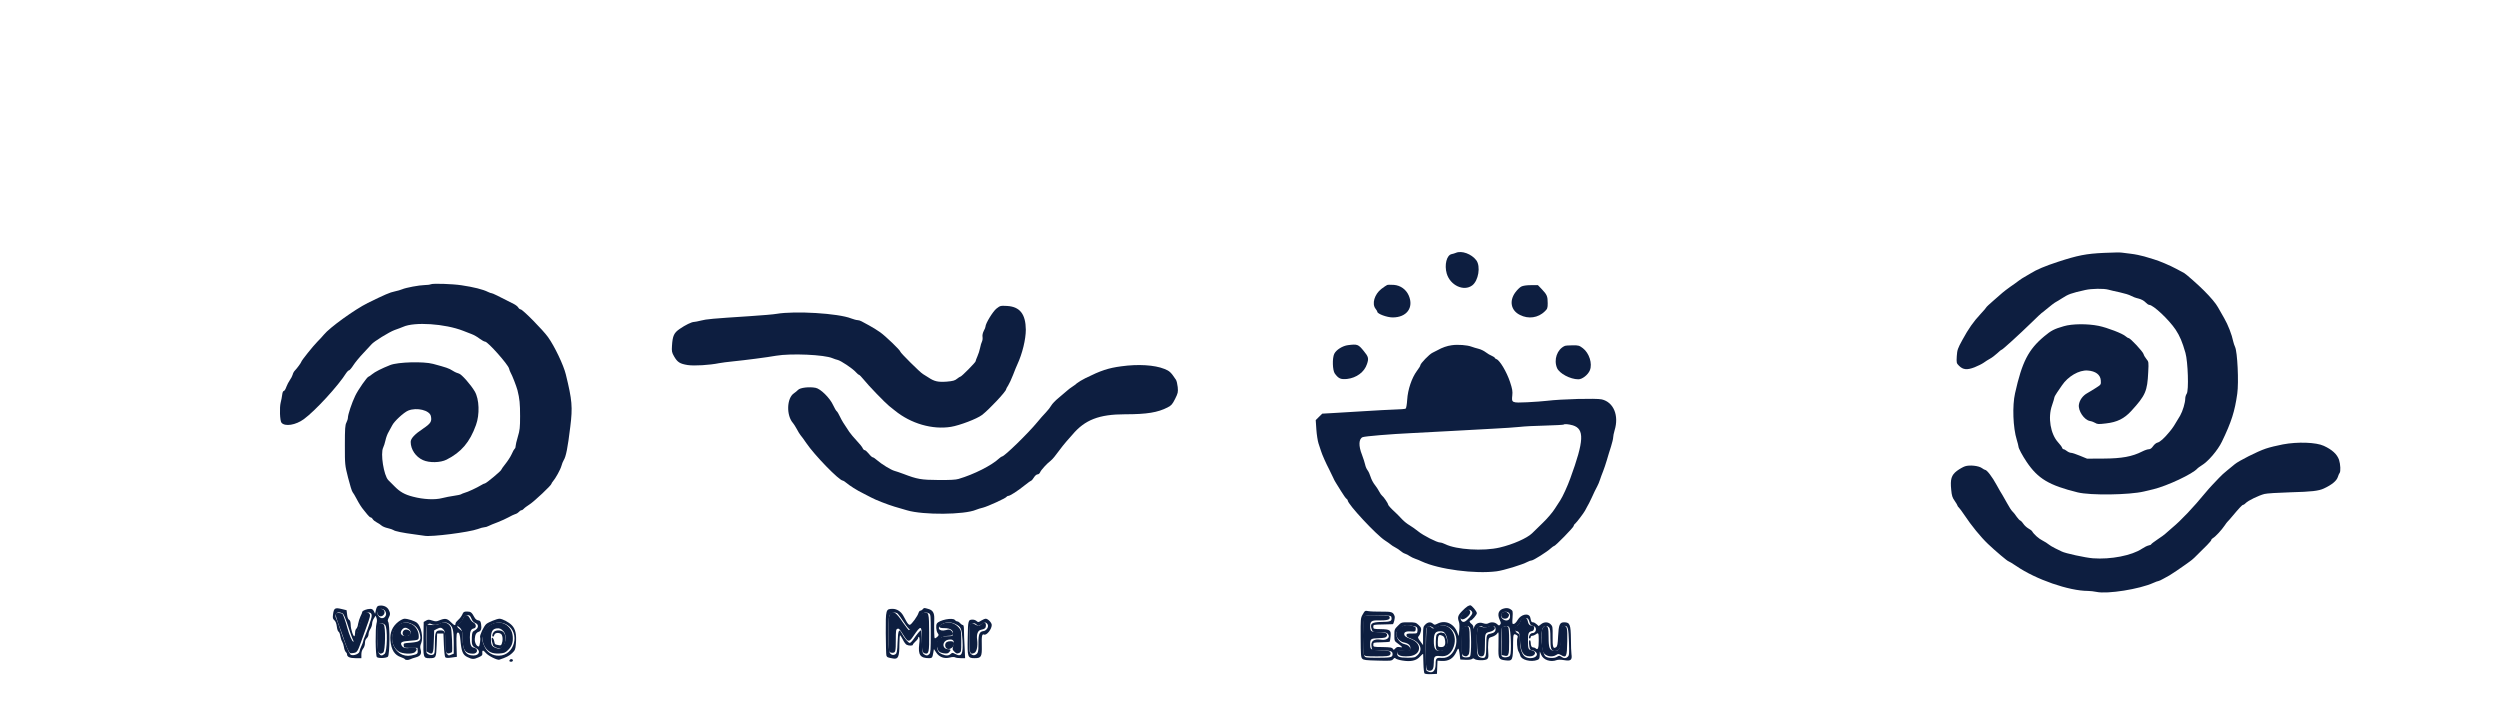
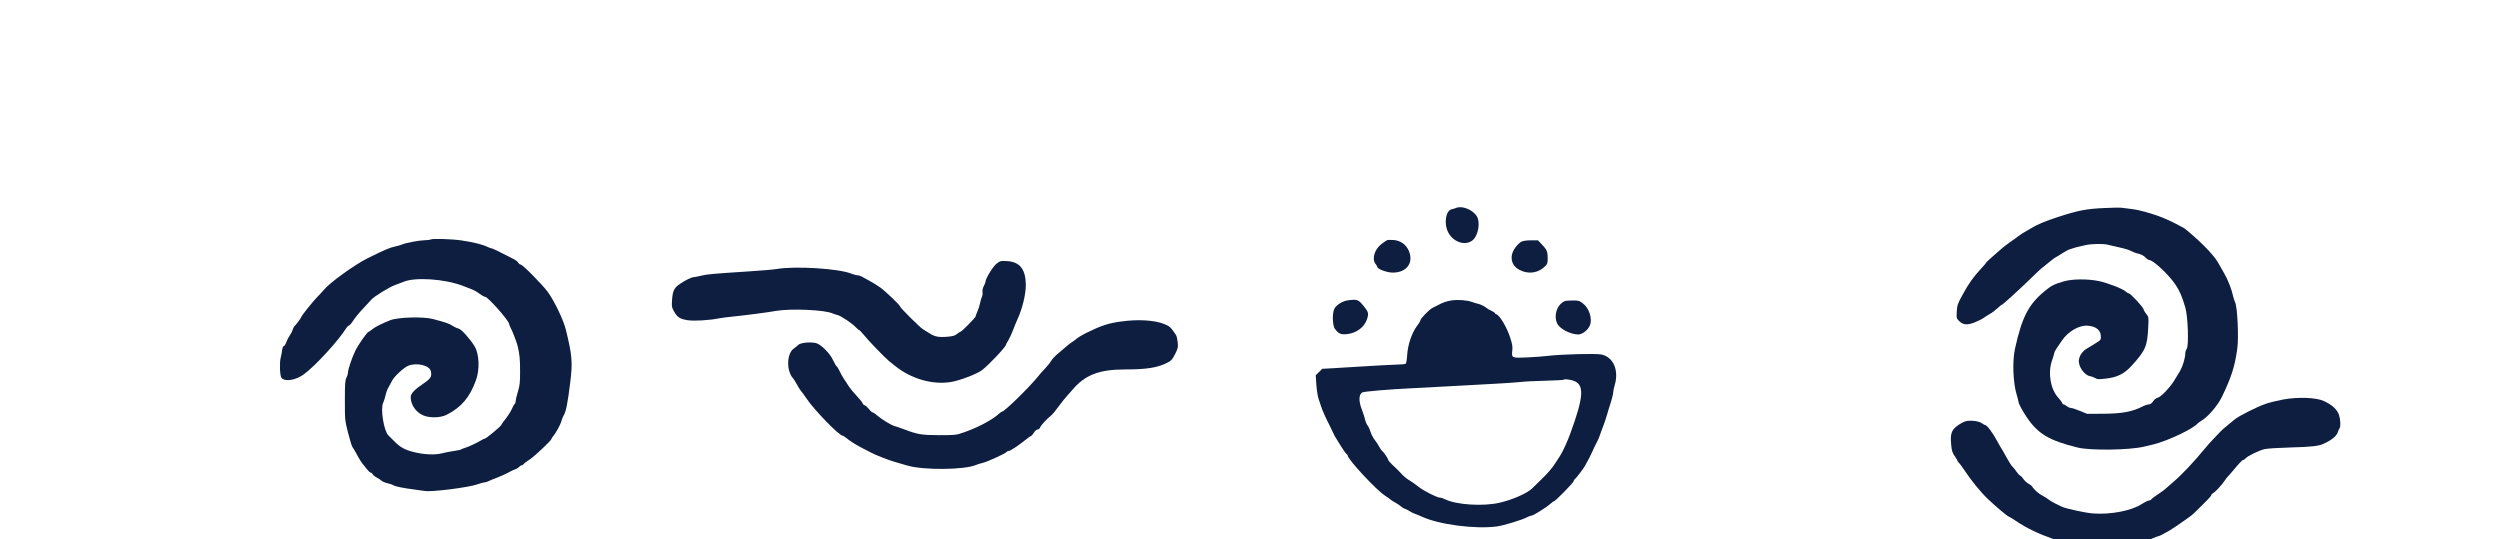
- <svg xmlns="http://www.w3.org/2000/svg" viewBox="0 50 2788 400" width="697" height="200">
+ <svg xmlns="http://www.w3.org/2000/svg" viewBox="0 50 2788 300" width="697" height="150">
  <g transform="translate(0,800) scale(0.1,-0.1)" fill="#0d1e40" stroke="none">
    <path d="M16235 6680 c-11 -5 -32 -11 -47 -14 -55 -12 -82 -120 -54 -217 39 -132 190 -202 284 -132 70 53 96 212 46 280 -53 71 -164 112 -229 83z" />
    <path d="M23465 6680 c-200 -9 -295 -28 -515 -100 -141 -46 -239 -87 -305 -129 -27 -17 -59 -35 -70 -41 -11 -5 -38 -23 -60 -39 -22 -17 -66 -49 -99 -71 -32 -23 -70 -52 -85 -65 -14 -13 -61 -53 -103 -90 -43 -37 -78 -70 -78 -74 0 -3 -27 -35 -61 -71 -82 -88 -136 -165 -204 -290 -53 -97 -58 -111 -63 -182 -4 -75 -4 -78 25 -107 45 -45 90 -49 173 -17 38 15 84 38 102 51 18 13 50 34 71 45 21 11 57 39 80 60 23 22 45 40 50 40 9 0 193 167 337 307 58 57 107 103 109 103 2 0 21 15 42 33 55 46 100 81 118 90 9 4 36 21 61 37 77 50 104 60 265 96 71 16 205 18 256 4 20 -6 78 -19 129 -30 51 -11 107 -28 125 -39 17 -10 54 -24 82 -30 32 -8 61 -23 79 -42 15 -16 34 -29 42 -29 45 0 221 -166 295 -277 47 -72 73 -133 109 -258 28 -98 39 -422 14 -456 -9 -13 -16 -36 -16 -52 0 -48 -28 -141 -57 -192 -67 -114 -80 -134 -118 -180 -60 -73 -107 -115 -135 -121 -14 -3 -36 -21 -49 -40 -16 -23 -31 -34 -48 -34 -13 0 -46 -11 -73 -25 -112 -57 -228 -78 -430 -79 l-185 -1 -78 32 c-43 18 -88 33 -100 33 -12 0 -33 9 -47 20 -14 11 -30 20 -37 20 -6 0 -14 8 -17 18 -3 10 -23 36 -44 59 -85 93 -116 277 -68 412 14 41 26 80 26 87 0 7 14 33 30 56 17 24 41 59 54 79 68 102 192 174 287 167 89 -6 143 -47 147 -110 3 -47 3 -47 -50 -81 -29 -19 -74 -46 -100 -61 -51 -28 -86 -77 -94 -128 -11 -68 58 -171 123 -183 20 -3 47 -14 60 -22 22 -14 37 -15 119 -5 124 14 203 53 282 139 159 174 179 220 189 433 6 113 5 116 -20 146 -14 17 -29 42 -32 55 -7 28 -148 179 -167 179 -6 0 -21 9 -32 19 -33 31 -205 97 -302 117 -123 25 -295 24 -389 -4 -108 -31 -140 -48 -218 -113 -177 -148 -247 -285 -325 -634 -32 -140 -23 -385 19 -520 10 -33 19 -67 19 -75 0 -19 44 -101 91 -171 126 -187 249 -261 569 -340 142 -35 578 -29 740 10 25 6 72 17 105 25 156 38 440 172 490 231 6 7 26 21 45 33 74 43 183 171 229 267 107 222 143 337 171 535 18 125 2 470 -25 522 -7 15 -16 42 -20 60 -15 75 -59 188 -100 258 -24 41 -56 97 -70 123 -23 42 -81 112 -161 191 -56 57 -196 180 -216 191 -13 6 -52 28 -88 47 -68 37 -191 89 -250 106 -19 6 -67 20 -106 32 -38 11 -106 25 -150 30 -43 5 -90 11 -104 13 -14 3 -101 1 -195 -3z" />
    <path d="M4805 6330 c-11 -5 -42 -9 -69 -9 -60 -1 -210 -29 -251 -47 -16 -7 -54 -18 -83 -24 -52 -10 -112 -36 -301 -129 -145 -72 -425 -274 -489 -353 -15 -18 -47 -54 -72 -78 -46 -46 -180 -213 -180 -225 0 -8 -49 -75 -72 -98 -10 -10 -21 -30 -24 -45 -4 -15 -18 -42 -31 -60 -13 -18 -31 -53 -40 -77 -8 -25 -21 -45 -28 -45 -8 0 -15 -17 -18 -42 -3 -24 -10 -63 -17 -88 -14 -55 -9 -203 9 -224 38 -46 159 -27 250 40 125 91 384 372 474 517 10 15 23 27 30 27 6 1 28 26 47 56 19 30 70 92 113 137 43 45 84 89 90 97 23 30 198 138 259 160 35 12 77 28 93 35 128 58 468 35 670 -44 28 -10 70 -27 95 -37 25 -9 65 -32 89 -51 24 -18 52 -33 61 -33 30 0 256 -254 267 -300 3 -14 11 -34 17 -45 18 -30 64 -149 77 -197 24 -96 29 -150 29 -289 0 -126 -3 -157 -25 -229 -14 -46 -25 -94 -25 -106 0 -13 -5 -26 -11 -29 -5 -4 -21 -31 -33 -60 -13 -29 -45 -78 -70 -109 -25 -31 -46 -61 -46 -65 0 -12 -167 -151 -182 -152 -7 0 -26 -9 -43 -20 -42 -26 -152 -78 -184 -85 -14 -4 -31 -11 -37 -15 -6 -5 -42 -13 -80 -18 -38 -5 -98 -17 -134 -26 -80 -21 -208 -15 -325 16 -93 24 -144 53 -205 115 -25 25 -56 57 -70 70 -50 52 -89 297 -57 362 8 15 19 52 26 82 6 30 22 73 36 95 13 22 30 54 38 70 21 45 130 146 179 166 95 39 239 4 253 -61 13 -60 -1 -82 -85 -139 -95 -63 -140 -111 -140 -149 0 -84 56 -167 137 -203 70 -32 194 -30 263 5 164 83 259 194 328 386 43 117 37 288 -13 374 -45 77 -149 194 -177 200 -15 3 -47 17 -70 32 -42 27 -70 36 -218 76 -108 29 -391 21 -478 -13 -94 -37 -171 -76 -203 -103 -17 -14 -34 -26 -38 -26 -15 0 -118 -147 -150 -215 -38 -79 -81 -208 -81 -243 0 -13 -8 -37 -17 -55 -14 -27 -17 -64 -17 -252 0 -219 0 -220 36 -363 20 -79 42 -151 50 -160 8 -9 27 -42 43 -72 28 -54 57 -100 83 -130 7 -8 24 -30 38 -47 14 -18 31 -33 37 -33 7 0 18 -9 24 -20 7 -11 27 -27 45 -36 18 -9 42 -25 53 -35 11 -10 42 -23 70 -29 27 -6 55 -16 62 -21 15 -13 109 -32 233 -48 52 -7 104 -14 114 -16 73 -15 501 40 594 75 29 11 62 20 73 20 12 0 33 6 47 14 15 8 61 27 102 42 41 16 96 41 123 56 26 15 58 30 71 34 14 3 32 14 42 25 9 10 23 19 29 19 7 0 19 7 26 16 7 9 37 31 65 49 53 34 244 214 244 230 0 5 7 16 15 25 30 34 85 133 96 174 6 22 17 51 25 63 26 41 45 136 74 375 27 218 21 294 -50 583 -25 103 -125 313 -198 415 -56 79 -284 310 -306 310 -8 0 -20 9 -26 20 -6 11 -27 28 -48 39 -177 91 -239 121 -249 121 -6 0 -24 6 -40 14 -58 29 -158 54 -298 75 -101 15 -316 22 -340 11z" />
    <path d="M15470 6322 c-8 -3 -37 -23 -65 -44 -77 -60 -108 -166 -65 -221 11 -14 20 -29 20 -34 0 -23 108 -63 171 -63 157 0 237 109 180 243 -30 69 -92 114 -166 120 -33 2 -67 2 -75 -1z" />
    <path d="M16965 6304 c-16 -8 -47 -38 -67 -66 -69 -95 -48 -201 52 -250 95 -49 204 -33 278 40 29 28 32 37 32 91 0 76 -8 95 -64 154 l-45 47 -78 0 c-49 0 -89 -6 -108 -16z" />
    <path d="M11113 6059 c-40 -31 -123 -167 -123 -202 0 -7 -8 -28 -19 -47 -11 -22 -17 -47 -14 -66 3 -18 0 -41 -6 -53 -6 -11 -16 -43 -21 -71 -5 -27 -19 -70 -30 -94 -11 -25 -20 -49 -20 -55 0 -12 -157 -171 -169 -171 -5 0 -22 -11 -38 -24 -24 -20 -45 -26 -115 -32 -95 -7 -138 2 -202 45 -21 14 -50 32 -64 40 -29 16 -252 237 -252 250 0 15 -163 172 -225 216 -33 23 -88 58 -123 76 -35 19 -73 40 -85 46 -12 7 -32 13 -44 13 -12 0 -44 9 -71 19 -143 57 -625 86 -832 51 -30 -6 -165 -17 -300 -26 -417 -27 -483 -33 -543 -49 -32 -8 -66 -15 -76 -15 -28 0 -99 -35 -161 -78 -64 -44 -79 -77 -86 -187 -4 -63 -2 -75 23 -119 38 -66 65 -83 152 -97 74 -11 242 -1 351 21 25 5 95 14 155 20 130 13 381 45 480 63 165 28 539 12 630 -28 17 -7 42 -16 57 -19 35 -8 166 -95 201 -135 15 -17 32 -31 37 -31 5 0 28 -24 51 -52 48 -62 242 -262 285 -296 16 -12 45 -35 64 -51 178 -145 418 -215 626 -181 96 16 289 89 345 132 78 59 269 263 269 286 0 5 10 24 23 43 12 19 37 72 55 119 18 47 39 99 47 115 56 120 95 281 95 389 -2 174 -67 256 -209 264 -73 4 -77 3 -118 -29z" />
    <path d="M15033 5651 c-61 -8 -130 -51 -153 -96 -24 -48 -20 -186 6 -221 42 -57 66 -67 137 -60 105 12 193 77 222 167 21 62 16 81 -36 144 -62 76 -70 79 -176 66z" />
    <path d="M16190 5650 c-52 -7 -105 -25 -160 -56 -14 -7 -39 -20 -55 -28 -35 -16 -135 -120 -135 -139 0 -7 -17 -36 -39 -64 -57 -77 -101 -207 -108 -321 -3 -51 -11 -96 -17 -99 -6 -4 -60 -9 -121 -10 -60 -2 -211 -10 -335 -18 -124 -8 -281 -17 -349 -21 l-125 -7 -37 -36 -36 -36 7 -105 c4 -58 15 -127 24 -155 9 -27 22 -66 28 -85 11 -37 56 -139 91 -205 23 -46 30 -60 46 -95 6 -14 16 -34 23 -45 7 -11 35 -56 62 -100 27 -44 55 -84 63 -88 7 -4 13 -13 13 -18 0 -42 320 -385 415 -446 27 -18 57 -38 65 -46 8 -8 31 -22 50 -32 19 -9 46 -28 60 -40 14 -13 36 -26 50 -30 14 -4 37 -16 52 -27 15 -10 42 -23 60 -29 18 -6 51 -19 73 -30 191 -89 596 -142 837 -110 77 10 286 74 343 105 17 9 37 16 46 16 19 0 173 97 212 134 16 14 32 26 37 26 15 0 220 210 220 225 0 7 7 19 17 26 18 16 92 113 109 144 6 11 16 31 24 45 7 14 17 32 22 40 5 8 18 35 29 60 23 51 43 93 63 130 8 14 21 45 29 70 8 25 24 68 35 95 11 28 30 84 42 125 12 41 32 109 46 150 13 42 24 87 24 101 0 14 7 50 16 80 51 165 -11 314 -143 345 -61 14 -449 4 -613 -16 -41 -5 -139 -12 -218 -16 -173 -8 -176 -6 -167 75 5 47 1 72 -25 151 -38 114 -115 243 -152 255 -10 4 -18 10 -18 14 0 5 -15 14 -32 22 -18 7 -49 25 -68 40 -19 15 -55 33 -80 39 -25 6 -61 17 -80 24 -47 18 -152 26 -220 16z m1349 -893 c133 -40 127 -171 -27 -592 -31 -86 -85 -204 -112 -245 -10 -14 -37 -56 -61 -94 -24 -39 -84 -109 -134 -157 -49 -49 -103 -101 -120 -117 -56 -54 -214 -124 -360 -158 -182 -43 -484 -24 -607 37 -21 11 -47 19 -59 19 -33 0 -187 78 -243 124 -28 23 -71 53 -96 68 -25 14 -61 43 -80 63 -19 20 -42 44 -50 52 -8 9 -23 23 -33 32 -43 39 -77 76 -77 85 0 13 -52 89 -68 99 -6 4 -21 25 -31 45 -10 20 -33 55 -50 76 -17 21 -38 61 -46 88 -8 27 -23 60 -34 74 -11 14 -23 42 -27 63 -4 20 -20 69 -35 109 -40 100 -37 179 8 197 26 10 307 34 543 45 113 6 324 17 470 25 146 9 351 20 455 25 105 5 231 14 280 19 50 6 179 13 289 15 109 3 201 8 204 11 9 9 55 5 101 -8z" />
    <path d="M17450 5642 c-85 -38 -125 -153 -86 -246 26 -61 148 -126 238 -126 44 0 107 50 128 100 31 74 -7 193 -78 247 -40 30 -49 33 -115 32 -40 0 -79 -3 -87 -7z" />
    <path d="M12505 5415 c-144 -19 -228 -47 -400 -132 -38 -19 -81 -45 -95 -57 -14 -12 -38 -31 -55 -41 -16 -10 -41 -29 -55 -42 -14 -12 -55 -48 -93 -79 -37 -30 -74 -69 -83 -86 -9 -17 -36 -52 -60 -77 -25 -25 -68 -75 -97 -110 -100 -122 -366 -381 -391 -381 -5 0 -20 -10 -32 -21 -84 -79 -281 -179 -454 -230 -31 -10 -100 -13 -225 -12 -192 1 -236 9 -390 68 -38 14 -84 30 -100 34 -38 10 -144 75 -193 118 -20 18 -42 33 -49 33 -7 0 -27 18 -44 40 -18 22 -38 40 -46 40 -7 0 -18 10 -23 23 -5 12 -34 49 -66 82 -31 33 -68 77 -83 99 -64 95 -82 124 -105 172 -13 28 -29 55 -36 59 -6 4 -24 35 -40 69 -36 79 -140 181 -194 191 -71 14 -173 2 -196 -23 -12 -12 -32 -29 -46 -38 -81 -54 -87 -248 -9 -334 8 -9 26 -38 41 -65 14 -28 34 -59 43 -70 10 -11 38 -49 62 -85 92 -136 368 -420 409 -420 5 0 19 -9 32 -20 43 -36 124 -88 194 -122 38 -19 78 -40 89 -46 47 -26 186 -80 260 -102 44 -12 107 -31 140 -41 180 -54 641 -50 770 6 17 7 51 18 78 24 52 13 251 104 262 120 3 6 13 11 20 11 19 0 105 55 184 119 35 28 67 51 71 51 5 0 18 16 30 35 13 21 30 35 41 35 11 0 23 10 29 24 8 23 77 98 116 127 11 8 29 28 42 44 89 117 116 152 133 170 11 11 41 46 68 77 139 166 298 228 588 228 244 0 364 20 475 77 41 21 53 35 83 95 32 64 34 75 29 131 -4 34 -12 71 -20 82 -56 84 -71 98 -129 121 -110 44 -292 55 -480 29z" />
    <path d="M25458 4544 c-64 -12 -149 -33 -190 -47 -93 -31 -302 -137 -346 -174 -17 -15 -55 -46 -83 -68 -29 -22 -70 -60 -93 -85 -23 -24 -57 -60 -76 -80 -19 -20 -53 -58 -75 -85 -135 -164 -273 -310 -370 -390 -38 -32 -74 -64 -80 -70 -5 -6 -43 -33 -82 -59 -40 -27 -73 -52 -73 -56 0 -4 -13 -10 -29 -13 -16 -3 -49 -20 -73 -36 -113 -76 -348 -122 -548 -107 -81 6 -312 56 -348 76 -9 5 -42 21 -72 35 -30 15 -64 35 -75 45 -11 10 -40 28 -65 41 -42 20 -98 70 -117 103 -4 8 -24 23 -43 33 -19 11 -44 34 -55 51 -11 17 -27 34 -35 37 -8 3 -26 22 -40 42 -13 21 -34 47 -46 58 -12 11 -39 52 -59 90 -21 39 -45 81 -54 95 -10 14 -39 65 -66 114 -46 85 -107 166 -127 166 -5 0 -21 9 -36 20 -36 26 -136 37 -188 20 -21 -7 -62 -30 -90 -51 -63 -48 -76 -93 -64 -212 6 -65 13 -87 39 -123 17 -25 31 -48 31 -53 0 -5 7 -14 15 -21 8 -7 36 -45 62 -84 77 -116 182 -245 263 -322 83 -79 219 -194 230 -194 4 0 44 -24 87 -53 217 -149 587 -277 798 -277 24 0 67 -5 96 -11 122 -26 480 31 634 101 24 11 49 20 55 20 6 0 32 12 58 27 26 14 56 31 67 37 24 14 126 82 165 111 15 11 40 29 56 40 16 11 41 31 55 45 128 124 189 187 189 197 0 7 9 17 20 23 26 14 97 91 129 139 13 20 29 41 35 46 6 6 25 26 41 46 88 105 120 139 130 139 7 0 20 10 31 21 22 25 142 83 206 100 24 7 156 15 293 19 233 6 312 15 370 42 89 41 142 85 156 127 6 20 15 40 20 46 14 15 10 97 -6 147 -22 62 -76 113 -170 156 -85 40 -293 47 -457 16z" />
    <path d="M4218 2743 c-11 -3 -20 -20 -26 -46 l-9 -42 -13 28 c-10 19 -21 27 -40 27 -38 0 -90 -20 -90 -34 0 -6 -9 -29 -20 -50 -10 -21 -22 -58 -26 -82 -3 -24 -12 -49 -20 -55 -8 -6 -14 -26 -14 -44 0 -17 -3 -35 -7 -39 -12 -12 -42 77 -42 126 -1 33 -6 50 -18 56 -11 6 -19 28 -22 58 l-6 49 -58 14 c-71 17 -84 9 -93 -61 -5 -39 -3 -49 14 -64 14 -12 23 -35 28 -70 3 -29 12 -55 19 -58 7 -2 16 -24 20 -48 4 -23 13 -52 21 -63 7 -11 16 -39 20 -62 3 -24 13 -48 20 -54 8 -6 14 -17 14 -25 0 -30 31 -44 96 -44 l64 0 0 41 c0 26 7 50 20 66 12 15 20 41 20 62 0 24 7 42 20 54 11 9 20 29 20 44 0 16 9 42 20 58 11 17 20 44 20 60 0 17 9 43 20 59 l19 30 10 -26 c6 -17 7 -38 0 -60 -15 -53 -12 -363 4 -376 19 -16 105 -12 123 5 21 22 24 364 2 390 -6 8 -4 22 6 42 20 37 20 54 1 90 -19 38 -69 57 -117 44z m78 -58 c33 -51 -25 -106 -67 -64 -21 21 -24 41 -9 70 15 28 56 24 76 -6z m-473 -27 c9 -7 28 -49 43 -93 78 -237 85 -251 99 -202 72 255 96 307 140 307 39 0 49 -23 32 -77 -27 -85 -57 -167 -72 -200 -8 -17 -15 -37 -15 -45 -1 -7 -9 -31 -20 -53 -11 -22 -19 -47 -20 -56 0 -29 -62 -55 -97 -42 -18 7 -81 162 -138 340 -8 23 -19 52 -25 63 -19 35 -5 70 28 70 16 0 36 -6 45 -12z m472 -128 c29 -32 24 -297 -6 -322 -28 -24 -45 -23 -63 4 -19 27 -23 286 -6 319 14 25 52 24 75 -1z" />
    <path d="M16365 2738 c-11 -6 -39 -31 -62 -55 -45 -46 -51 -70 -33 -118 6 -16 8 -55 4 -93 l-7 -65 -17 44 c-38 97 -135 138 -221 93 -28 -14 -32 -14 -48 0 -25 23 -58 20 -86 -9 -23 -22 -25 -31 -25 -127 l0 -102 -31 42 c-29 40 -30 44 -15 61 9 10 19 35 23 55 5 31 1 39 -27 66 -30 28 -37 30 -112 30 -80 0 -81 0 -119 -39 -37 -37 -39 -41 -39 -104 0 -65 1 -67 38 -93 58 -43 60 -47 25 -41 -25 5 -37 2 -52 -14 -17 -19 -20 -19 -29 -4 -7 14 -27 17 -113 19 -104 1 -104 1 -104 26 0 25 1 25 89 27 48 1 91 4 94 7 3 3 7 30 10 59 6 71 -6 79 -110 81 -81 1 -83 2 -83 26 0 24 1 24 105 26 58 1 108 2 112 3 11 2 27 71 21 89 -17 47 -31 52 -147 51 -61 -1 -127 2 -148 6 -35 7 -37 5 -61 -37 -24 -42 -24 -47 -23 -260 1 -191 3 -219 18 -234 15 -15 42 -18 172 -21 146 -4 156 -3 173 16 12 15 19 17 25 9 4 -7 38 -18 75 -24 96 -16 158 -3 200 45 18 20 33 32 34 26 1 -5 2 -54 3 -107 1 -54 7 -103 12 -108 6 -6 39 -10 75 -8 l64 3 3 73 3 74 42 -3 c83 -5 135 27 169 103 22 50 26 47 36 -28 l7 -59 58 -3 c35 -2 64 2 73 9 10 8 17 9 28 0 21 -18 120 -19 141 -1 14 12 16 25 12 73 -3 33 -3 83 0 112 5 51 7 53 44 64 21 6 45 21 54 34 15 21 15 21 17 -8 0 -17 0 -79 -1 -140 -3 -130 2 -140 76 -149 83 -10 86 -3 87 201 1 91 5 100 36 83 16 -9 19 -16 13 -33 -11 -32 -4 -126 11 -151 8 -11 16 -33 20 -47 11 -48 119 -76 190 -49 22 8 26 16 27 52 l1 43 15 -36 c24 -59 104 -87 175 -60 14 5 47 5 82 -1 73 -13 91 2 81 67 -3 22 -6 96 -6 165 -2 166 -11 190 -76 190 -49 0 -61 -27 -67 -155 -4 -88 -8 -112 -22 -122 -33 -24 -41 0 -39 119 1 105 0 114 -21 135 -29 29 -73 30 -108 2 l-27 -21 -23 21 c-12 11 -30 21 -39 21 -18 0 -21 5 -31 52 -13 57 -104 40 -142 -27 -12 -22 -31 -41 -41 -43 -19 -3 -20 2 -15 71 4 72 4 76 -22 92 -18 12 -37 16 -62 12 -71 -12 -92 -61 -58 -133 13 -28 14 -37 4 -49 -12 -14 -15 -13 -35 5 -24 22 -65 26 -97 9 -16 -8 -31 -8 -59 1 -44 15 -83 -2 -99 -43 l-9 -22 0 22 c-1 13 -10 28 -21 35 -21 13 -27 38 -11 38 16 0 71 64 71 82 0 20 -57 88 -74 88 -6 0 -20 -6 -31 -12z m43 -50 c19 -19 15 -34 -19 -73 -42 -47 -66 -60 -85 -44 -24 19 -16 54 21 92 37 38 62 46 83 25z m413 -18 c22 -12 26 -59 7 -78 -17 -17 -48 -15 -70 5 -47 42 6 103 63 73z m-1303 -59 c6 -38 -13 -46 -110 -47 -113 -1 -135 -19 -108 -88 9 -25 13 -26 84 -26 54 0 79 -4 90 -16 38 -38 -5 -79 -72 -68 -81 13 -119 -15 -106 -80 l6 -34 104 -4 c104 -3 124 -10 124 -43 0 -36 -18 -40 -162 -40 -139 0 -143 1 -154 23 -18 36 -13 414 5 436 12 14 33 16 155 14 140 -3 141 -3 144 -27z m1538 -46 c9 -33 16 -41 40 -45 48 -8 42 -80 -7 -80 -10 0 -23 -9 -29 -19 -13 -25 -13 -41 0 -41 6 0 10 7 10 15 0 8 8 15 18 15 10 0 27 7 38 15 31 24 34 19 34 -69 0 -84 -10 -110 -33 -87 -6 6 -19 11 -28 11 -19 0 -29 20 -29 56 0 13 -4 24 -10 24 -11 0 -12 -19 -4 -72 5 -30 11 -38 27 -38 23 0 57 -27 57 -46 0 -38 -70 -57 -123 -33 -42 19 -67 91 -67 189 0 62 -2 68 -25 78 -18 9 -25 19 -25 41 0 20 8 34 25 45 14 9 25 22 25 29 0 25 41 58 68 55 21 -2 29 -11 38 -43z m-1258 -58 c7 -6 12 -24 10 -41 -3 -31 -3 -31 -63 -31 -53 0 -60 -2 -60 -20 0 -14 13 -24 50 -37 103 -38 138 -123 74 -184 -29 -27 -35 -29 -113 -29 -93 0 -119 12 -114 54 3 28 17 30 97 20 73 -9 59 63 -14 77 -43 8 -84 52 -92 98 -5 32 -2 40 31 70 20 19 46 37 58 39 33 7 121 -3 136 -16z m381 -14 c125 -96 50 -344 -101 -330 -59 5 -68 -4 -68 -70 0 -65 -26 -99 -68 -88 -15 4 -30 12 -34 18 -4 7 -8 114 -8 239 0 193 2 229 16 242 19 20 29 20 58 0 22 -14 27 -13 63 6 47 25 93 20 142 -17z m212 10 c19 -22 20 -306 2 -324 -16 -16 -74 -14 -85 3 -4 7 -7 80 -5 163 2 148 2 150 27 162 33 17 45 16 61 -4z m148 5 c15 -9 28 -9 58 1 52 17 77 12 81 -17 5 -31 -13 -50 -54 -58 -47 -9 -48 -13 -49 -142 -1 -123 -8 -137 -55 -127 -45 11 -50 29 -50 179 0 116 3 143 17 158 19 21 27 22 52 6z m292 -5 c18 -21 26 -281 10 -312 -15 -26 -85 -30 -95 -5 -9 22 -7 297 2 310 4 7 18 14 32 17 14 2 28 5 31 6 4 0 13 -6 20 -16z m443 1 c13 -12 16 -38 16 -120 0 -119 8 -144 48 -144 57 0 72 34 72 164 0 94 8 116 41 116 34 0 41 -27 46 -178 4 -130 3 -151 -12 -165 -21 -21 -44 -22 -73 -1 -21 14 -25 14 -49 -1 -29 -19 -102 -16 -128 5 -42 35 -62 280 -26 323 17 21 45 22 65 1z" />
    <path d="M16040 2437 c-23 -12 -25 -19 -28 -91 -3 -89 5 -106 52 -106 53 0 76 31 76 100 0 41 -23 100 -39 100 -5 0 -15 2 -23 5 -7 3 -24 -1 -38 -8z m43 -26 c19 -7 27 -20 32 -50 9 -55 -6 -79 -47 -77 -33 2 -33 2 -34 56 0 30 4 61 9 68 11 14 10 14 40 3z" />
    <path d="M10290 2705 c-7 -8 -19 -15 -26 -15 -8 0 -16 -11 -20 -23 -8 -35 -78 -131 -97 -135 -10 -2 -24 12 -39 39 -13 23 -29 52 -36 65 -25 45 -71 74 -116 74 -78 0 -79 -5 -78 -271 1 -127 4 -239 7 -249 6 -20 16 -24 77 -34 55 -10 68 22 68 159 0 58 4 104 8 101 4 -2 18 -25 31 -50 12 -25 31 -51 41 -56 24 -13 70 -13 70 0 0 5 14 22 30 37 17 14 30 33 30 42 0 10 3 12 10 5 6 -6 7 -35 1 -79 -14 -118 12 -155 110 -155 33 0 38 6 47 61 l7 41 25 -38 c33 -52 91 -73 152 -57 27 7 49 8 60 2 9 -5 38 -9 64 -9 l47 0 -6 128 c-4 70 -7 153 -7 185 0 39 -4 57 -13 57 -7 0 -20 9 -30 20 -9 11 -23 20 -31 20 -7 0 -20 7 -27 16 -25 30 -175 0 -201 -40 -13 -20 -8 -81 8 -105 16 -22 15 -24 -4 -44 -12 -11 -24 -18 -28 -14 -6 5 -8 105 -5 221 1 62 -18 92 -66 105 -48 14 -48 14 -63 -4z m-279 -48 c8 -7 39 -49 68 -94 32 -50 60 -83 69 -83 10 0 30 23 47 51 76 127 113 157 164 129 20 -10 21 -19 21 -225 0 -181 -2 -216 -16 -229 -19 -20 -35 -20 -60 -2 -17 13 -19 30 -23 140 -1 69 -7 126 -11 126 -9 0 -41 -38 -83 -99 -16 -23 -34 -41 -42 -41 -15 0 -64 59 -89 108 -30 58 -41 35 -46 -97 -4 -104 -8 -125 -23 -136 -11 -8 -26 -11 -35 -8 -39 13 -42 31 -42 235 0 185 1 199 20 218 22 22 57 26 81 7z m645 -117 c62 -31 70 -49 78 -183 8 -154 -10 -188 -81 -150 -30 16 -33 16 -51 0 -23 -21 -52 -22 -97 -3 -41 18 -55 42 -55 99 0 65 54 107 136 107 44 0 55 23 26 53 -20 19 -26 20 -64 10 -79 -21 -108 31 -38 68 45 25 93 24 146 -1z" />
    <path d="M10558 2339 c-22 -12 -23 -52 -3 -69 34 -28 98 22 82 64 -7 18 -53 21 -79 5z" />
    <path d="M5155 2646 c-8 -18 -28 -45 -45 -59 -16 -14 -30 -32 -30 -40 0 -28 -13 -24 -52 15 -43 43 -65 46 -135 17 -26 -11 -38 -10 -73 1 -36 12 -46 12 -69 -1 l-26 -15 -3 -182 c-3 -215 -1 -222 66 -222 75 0 76 2 82 147 l5 128 35 0 35 0 5 -127 c3 -73 10 -132 16 -138 8 -8 30 -9 70 -3 l59 8 -4 127 c-3 130 0 151 23 142 8 -3 16 -32 20 -77 12 -133 26 -169 77 -194 54 -27 72 -28 127 -3 38 17 43 23 41 47 -4 35 10 36 38 2 28 -33 128 -83 151 -76 74 24 112 43 143 73 33 32 37 42 42 102 9 107 -4 166 -44 208 -34 36 -107 74 -139 74 -27 0 -122 -38 -147 -59 -27 -23 -76 -128 -69 -147 8 -20 -5 -104 -15 -104 -25 0 -47 44 -44 86 3 47 16 70 45 79 25 8 33 37 25 85 -5 32 -11 39 -32 42 -17 2 -32 14 -43 35 -29 54 -40 63 -82 63 -35 0 -40 -4 -53 -34z m102 -44 c10 -26 24 -42 44 -50 41 -15 38 -58 -6 -82 -27 -15 -30 -22 -33 -75 -4 -82 3 -102 43 -121 59 -28 43 -84 -24 -84 -87 0 -121 53 -121 192 0 74 -1 77 -30 98 -16 12 -30 26 -30 32 0 5 14 22 30 36 17 15 30 31 30 37 0 24 32 55 56 55 20 0 29 -8 41 -38z m-250 -59 c42 -28 53 -69 53 -208 l0 -125 -26 -10 c-32 -13 -30 -13 -48 6 -13 12 -16 38 -16 120 0 124 -8 144 -55 144 -57 0 -65 -17 -65 -145 0 -103 -2 -115 -19 -125 -24 -12 -66 1 -75 25 -3 9 -6 79 -6 154 0 123 2 140 19 155 15 14 24 15 40 7 27 -15 71 -13 101 4 34 19 65 19 97 -2z m647 -11 c150 -88 85 -342 -89 -344 -71 -2 -129 34 -159 96 -30 61 -32 87 -11 147 40 112 160 159 259 101z" />
    <path d="M5507 2452 c-18 -20 -23 -52 -8 -52 5 0 11 9 14 20 8 30 70 28 84 -2 11 -26 11 -62 -1 -96 -7 -20 -12 -22 -39 -16 -40 8 -38 6 -46 45 -4 18 -12 34 -20 37 -13 4 -11 -23 6 -81 5 -20 41 -37 78 -37 57 0 86 129 40 180 -24 26 -86 27 -108 2z" />
    <path d="M4441 2565 c-66 -52 -95 -121 -87 -207 9 -106 47 -164 118 -187 21 -7 40 -17 43 -22 8 -12 40 -12 63 0 9 5 36 14 59 20 52 14 67 38 54 87 -7 26 -6 44 6 71 25 62 1 185 -45 226 -23 21 -102 47 -141 47 -15 0 -45 -16 -70 -35z m159 -27 c48 -24 77 -68 86 -130 9 -54 -9 -67 -104 -75 -82 -6 -83 -6 -80 -32 3 -25 5 -26 78 -26 l75 0 3 -31 c3 -35 -5 -41 -72 -54 -190 -37 -293 225 -134 340 50 36 88 38 148 8z" />
    <path d="M4502 2468 c-20 -20 -14 -55 9 -61 32 -8 69 9 69 32 0 34 -54 53 -78 29z" />
    <path d="M10942 2579 c-30 -20 -34 -20 -51 -5 -10 9 -28 16 -42 16 -52 0 -54 -6 -57 -200 -5 -218 -1 -230 77 -230 74 0 83 16 80 142 -3 109 2 131 27 121 28 -10 84 61 84 107 0 26 -43 70 -67 70 -10 0 -33 -10 -51 -21z m72 -42 c16 -26 -12 -71 -47 -75 -45 -5 -57 -36 -55 -139 1 -96 -6 -116 -44 -129 -12 -3 -27 1 -39 12 -17 15 -19 32 -19 161 0 80 5 153 10 164 13 23 52 25 70 4 17 -20 27 -19 58 5 29 24 50 23 66 -3z" />
    <path d="M5687 2143 c-13 -12 -7 -23 13 -23 11 0 20 7 20 15 0 15 -21 21 -33 8z" />
  </g>
  <g transform="translate(0,800) scale(0.1,-0.1)" fill="#0d1e40" stroke="none">
    <path d="M4217 2703 c-15 -14 -7 -63 11 -72 39 -21 81 36 50 67 -13 13 -50 16 -61 5z" />
    <path d="M16322 2667 c-54 -55 -32 -100 28 -57 36 26 52 53 44 74 -10 25 -38 19 -72 -17z" />
    <path d="M16758 2669 c-21 -12 -23 -40 -6 -57 18 -18 56 -14 68 7 13 25 13 27 -6 45 -18 18 -32 20 -56 5z" />
    <path d="M3744 2656 c-5 -13 9 -58 62 -201 14 -38 29 -83 35 -100 19 -61 53 -134 64 -139 6 -2 26 -1 44 3 34 6 43 22 86 146 8 22 28 78 45 125 50 136 53 150 39 166 -33 40 -69 5 -101 -101 -49 -163 -66 -210 -78 -210 -13 0 -44 70 -66 150 -16 62 -47 152 -54 158 -15 13 -71 16 -76 3z" />
    <path d="M9927 2652 c-15 -16 -17 -46 -17 -209 0 -105 3 -198 6 -207 4 -9 18 -16 34 -16 37 0 40 11 40 146 0 98 2 116 17 121 18 7 24 1 76 -82 43 -67 57 -67 100 -3 89 131 97 129 97 -25 0 -130 5 -154 32 -163 46 -14 52 10 50 227 -1 226 -4 237 -62 224 -27 -6 -42 -22 -92 -101 -34 -52 -66 -93 -72 -91 -6 1 -36 41 -68 87 -76 113 -105 132 -141 92z" />
    <path d="M5165 2606 c-8 -19 -27 -46 -41 -59 -25 -24 -26 -25 -7 -38 33 -24 43 -55 43 -138 0 -120 29 -161 115 -161 56 0 61 60 6 68 -29 5 -41 39 -41 116 0 66 12 92 45 98 30 5 27 49 -4 65 -14 6 -32 27 -41 45 -22 48 -56 50 -75 4z" />
    <path d="M15211 2621 c-14 -26 -15 -396 -1 -422 10 -17 22 -19 144 -19 110 0 136 3 147 16 9 11 10 20 2 32 -8 14 -30 18 -109 20 -109 3 -114 6 -114 67 0 60 7 65 95 68 60 2 80 6 88 19 21 32 -8 48 -87 48 -84 0 -96 8 -96 66 0 55 17 67 88 65 97 -1 134 7 130 32 -3 21 -8 22 -140 25 -127 2 -138 1 -147 -17z" />
    <path d="M16968 2593 c-9 -10 -19 -28 -22 -40 -4 -12 -15 -25 -26 -28 -32 -10 -36 -65 -5 -65 23 0 34 -25 35 -85 5 -142 35 -195 110 -195 65 0 82 59 19 69 -34 5 -39 16 -39 107 0 84 6 98 45 106 13 2 21 12 23 30 3 22 -1 27 -24 30 -29 3 -39 16 -49 61 -6 32 -43 37 -67 10z" />
    <path d="M4455 2537 c-104 -59 -112 -228 -13 -300 42 -31 159 -36 187 -8 35 35 18 53 -44 46 -62 -8 -91 -1 -105 25 -20 37 -3 47 87 54 102 8 103 8 103 52 0 56 -35 113 -83 135 -55 24 -83 24 -132 -4z m103 -53 c35 -24 27 -66 -14 -75 -64 -13 -97 29 -57 73 20 22 42 23 71 2z" />
    <path d="M4902 2544 c-22 -15 -54 -18 -117 -12 l-30 3 0 -150 0 -149 27 -15 c45 -25 53 -7 56 130 l4 119 28 15 c39 20 53 19 76 -6 16 -18 19 -38 20 -136 2 -122 8 -139 49 -127 11 4 22 9 25 11 9 8 -2 258 -12 278 -26 51 -83 69 -126 39z" />
    <path d="M5480 2538 c-98 -50 -128 -168 -67 -259 34 -51 80 -71 154 -67 55 4 67 8 98 38 43 42 59 87 53 155 -10 121 -131 188 -238 133z m134 -77 c30 -33 33 -103 6 -145 -28 -47 -46 -56 -84 -44 -53 18 -61 32 -61 107 0 77 17 107 64 113 31 4 50 -3 75 -31z" />
    <path d="M10510 2542 c-55 -27 -46 -47 21 -47 67 0 102 -23 97 -64 -3 -24 -6 -26 -58 -26 -93 0 -137 -44 -120 -120 11 -49 26 -63 76 -71 31 -4 45 -2 57 11 24 23 21 35 -7 35 -73 0 -73 92 0 106 54 10 71 -12 55 -67 -12 -40 -11 -43 13 -67 22 -22 28 -24 51 -14 25 11 25 13 25 131 0 114 -1 121 -26 151 -49 57 -121 74 -184 42z" />
    <path d="M10945 2540 c-22 -24 -35 -25 -73 -3 -57 33 -62 21 -62 -150 0 -171 6 -191 55 -169 28 13 41 76 32 147 -9 60 8 104 41 111 45 9 57 20 57 50 0 36 -24 43 -50 14z" />
    <path d="M4213 2538 c-13 -21 -7 -297 7 -313 15 -18 31 -19 54 -2 23 17 28 285 6 311 -15 19 -56 21 -67 4z" />
    <path d="M15635 2515 c-68 -35 -84 -91 -40 -143 14 -17 39 -32 58 -36 51 -9 79 -33 75 -64 -3 -27 -4 -27 -76 -24 l-73 2 3 -27 c4 -34 46 -47 131 -41 138 10 153 142 22 191 -60 22 -75 34 -75 58 0 22 28 32 83 27 39 -3 42 -1 45 24 3 23 -2 28 -35 37 -52 15 -83 14 -118 -4z" />
    <path d="M16023 2509 c-42 -22 -43 -22 -63 -4 -16 15 -25 17 -38 8 -15 -9 -17 -37 -20 -238 -3 -241 0 -255 44 -255 31 0 44 27 44 92 0 69 9 78 75 71 62 -7 105 18 135 77 77 154 -41 320 -177 249z m93 -74 c53 -81 17 -195 -60 -195 -49 0 -66 28 -66 110 0 85 16 110 70 110 31 0 43 -5 56 -25z" />
    <path d="M16596 2512 c-30 -12 -45 -13 -68 -4 -52 19 -59 -1 -57 -152 2 -138 12 -176 47 -176 36 0 42 21 42 136 0 120 2 126 55 138 54 13 73 46 38 65 -12 6 -31 4 -57 -7z" />
    <path d="M16323 2510 c-22 -9 -23 -13 -23 -159 0 -138 2 -151 19 -161 27 -14 37 -13 55 6 13 13 16 42 16 158 0 166 -6 180 -67 156z" />
    <path d="M16770 2511 l-25 -7 0 -154 0 -154 25 -6 c56 -15 60 -3 60 158 0 102 -4 152 -12 160 -13 13 -12 13 -48 3z" />
    <path d="M17204 2495 c-20 -30 -16 -223 5 -266 23 -48 98 -64 146 -33 22 14 26 14 55 -2 57 -34 65 -18 68 151 3 153 -2 175 -39 175 -30 0 -40 -35 -38 -135 2 -119 -12 -148 -69 -143 -51 4 -62 30 -62 154 0 99 -7 124 -37 124 -7 0 -20 -11 -29 -25z" />
  </g>
</svg>
